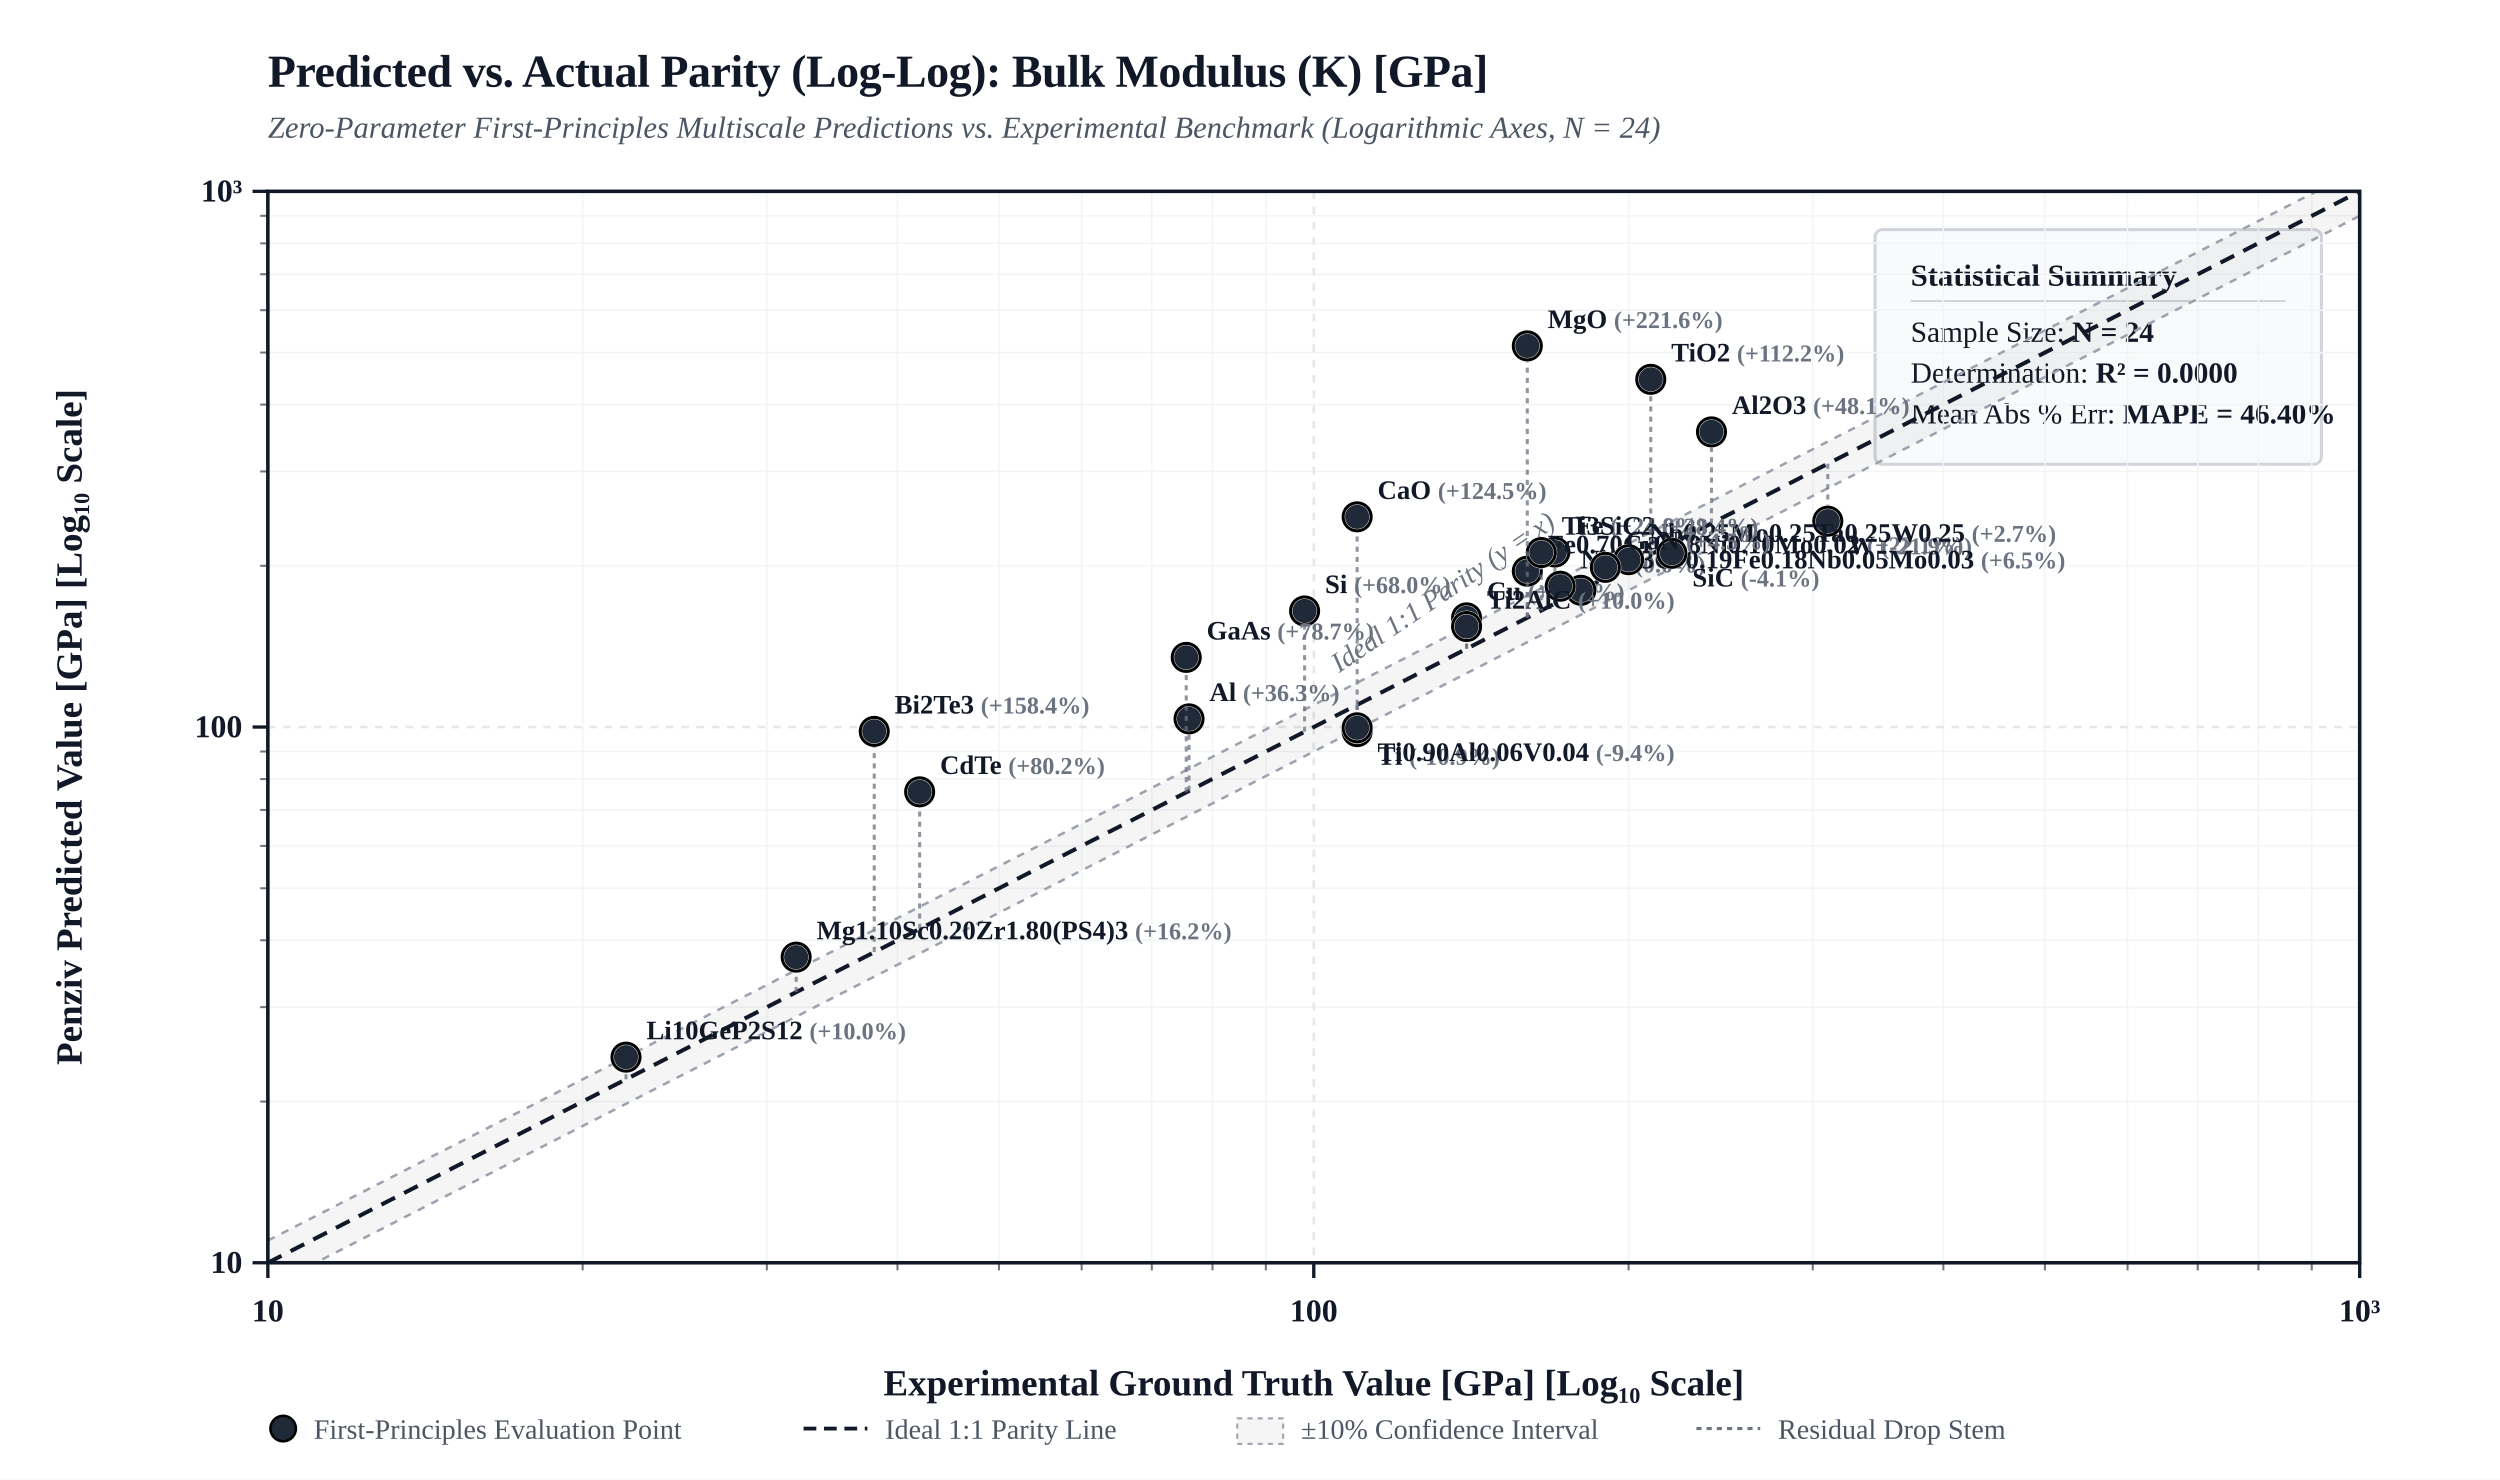
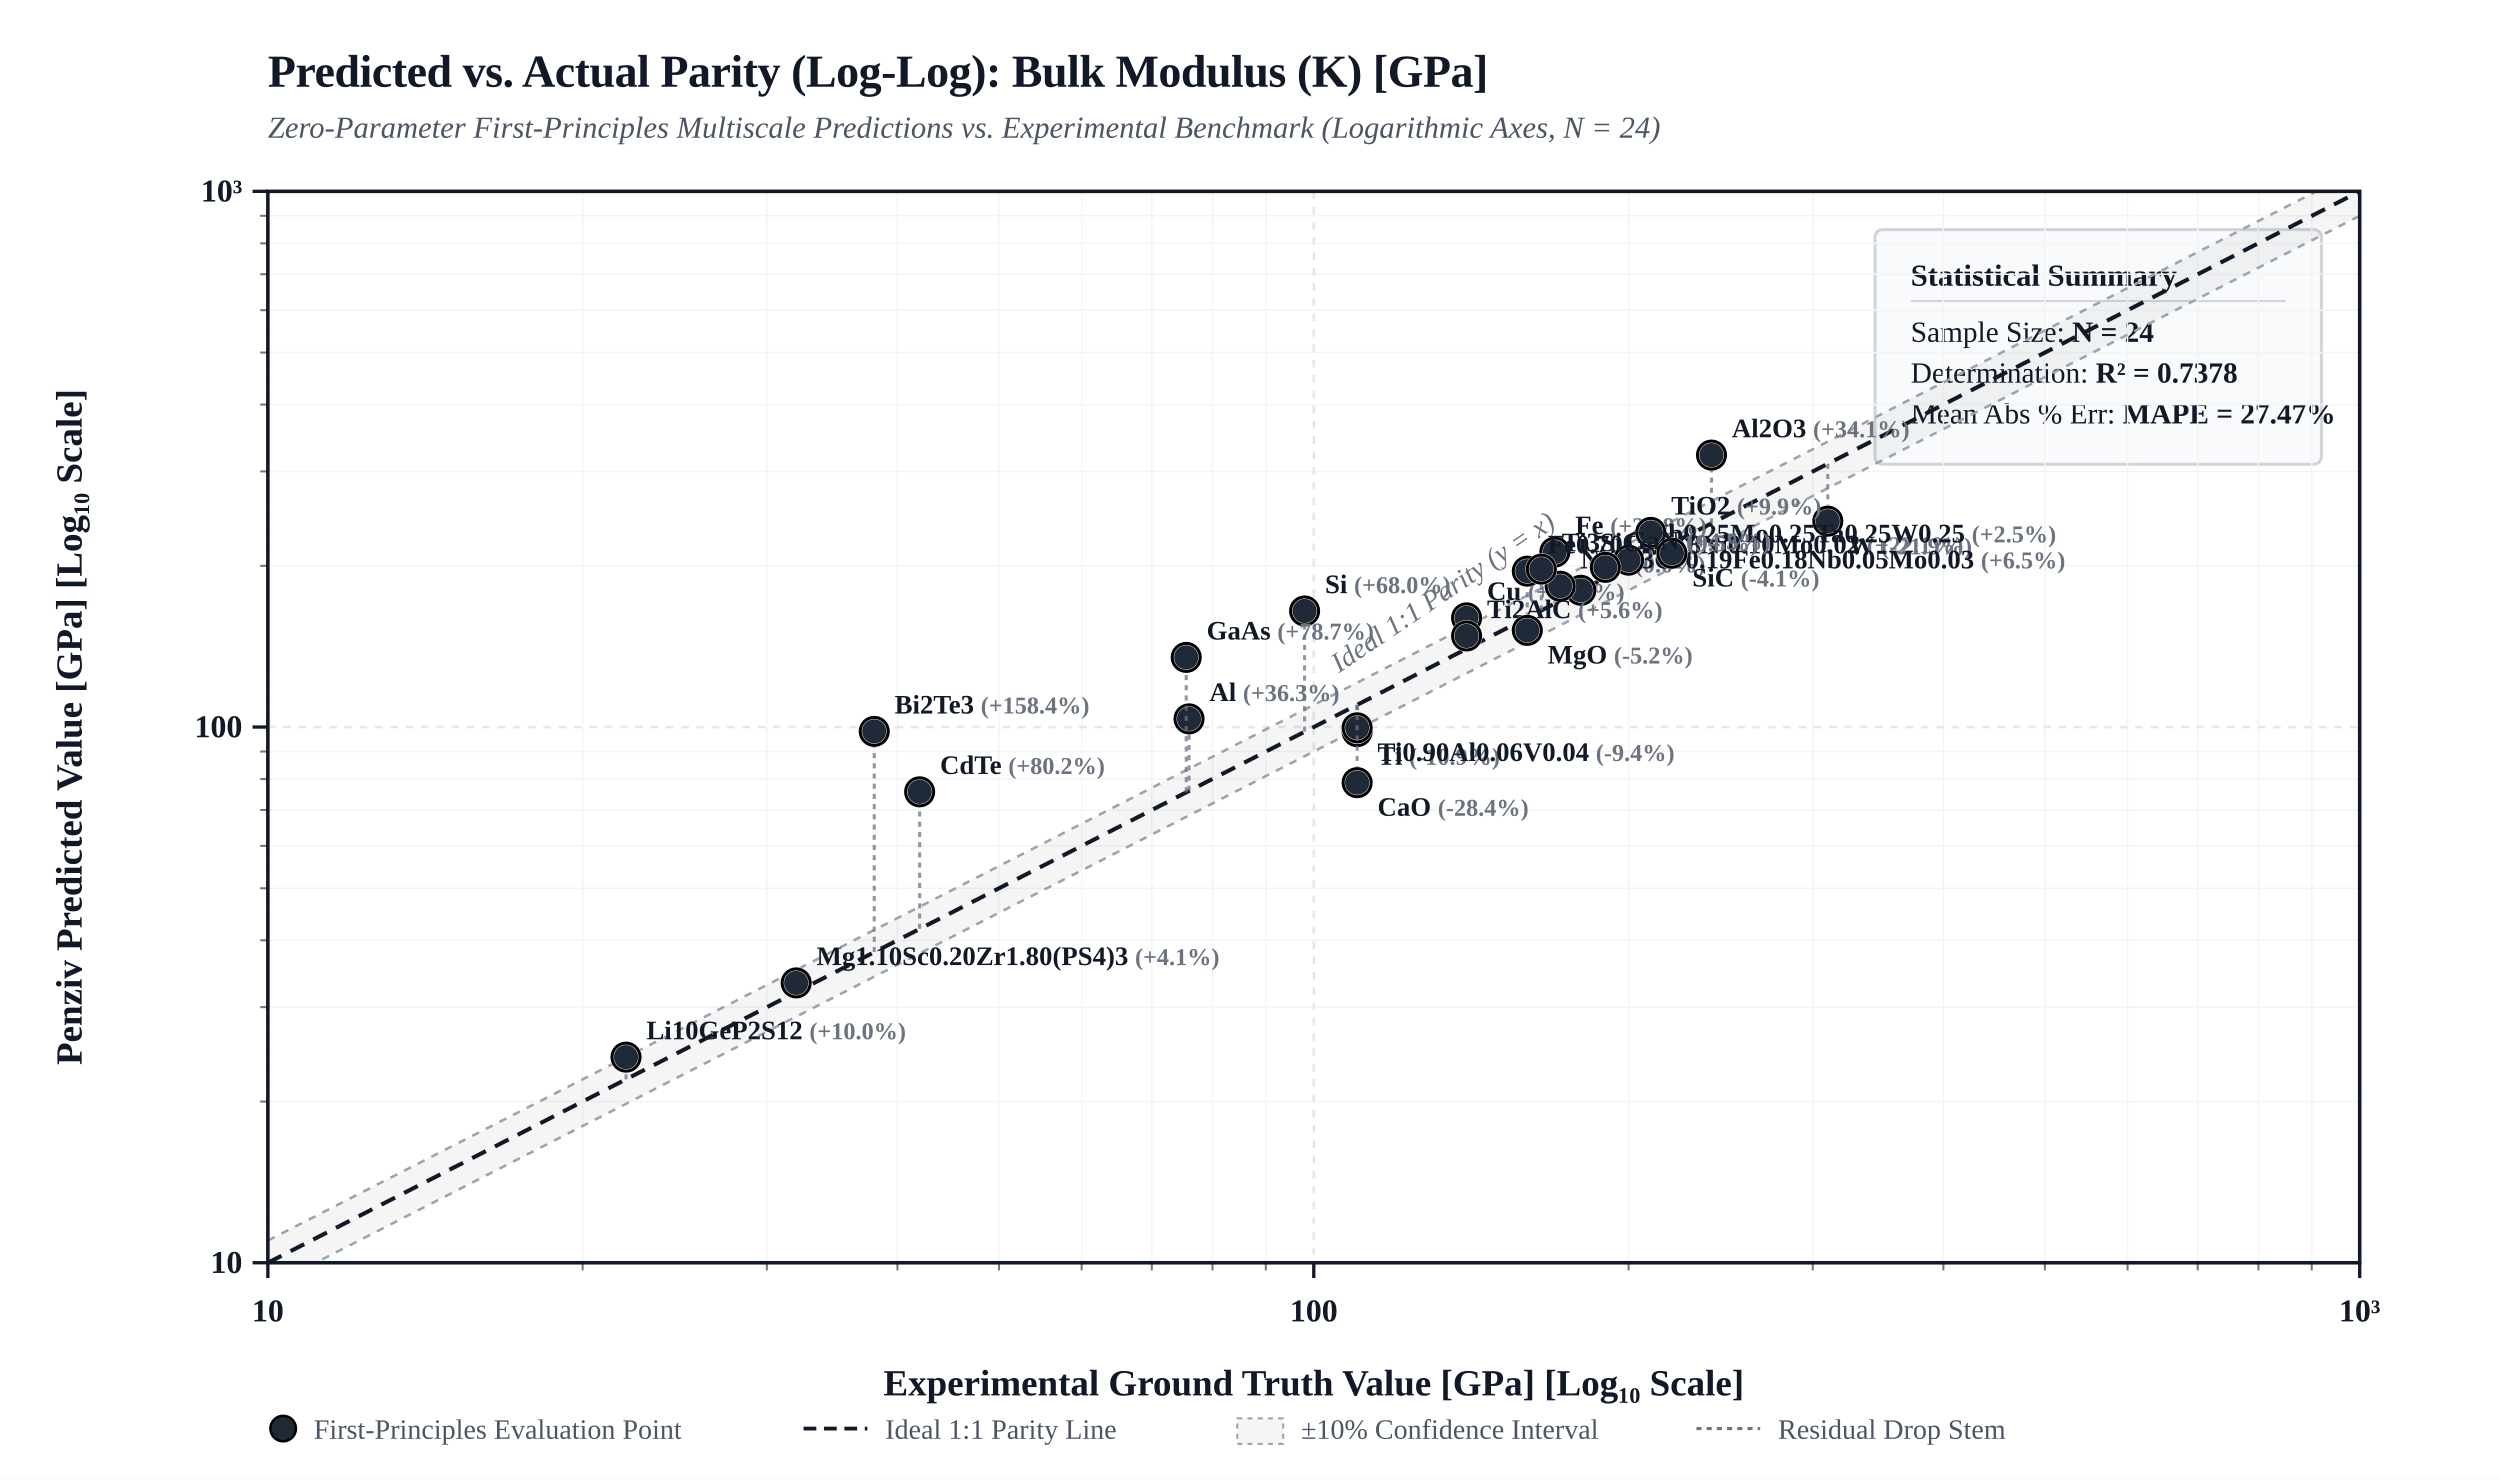
<svg xmlns="http://www.w3.org/2000/svg" viewBox="0 0 980 580" width="100%" height="auto" style="background-color: #FFFFFF; border: 1px solid #E5E7EB; border-radius: 4px; font-family: 'Times New Roman', Times, 'DejaVu Serif', 'TeX Gyre Termes', Georgia, serif;">
  <defs>
    <clipPath id="plotClip">
      <rect x="105" y="75" width="820" height="420" />
    </clipPath>
  </defs>
  <rect x="0" y="0" width="980" height="580" fill="#FFFFFF" />
  <text x="105" y="34" fill="#111827" font-size="18" font-weight="bold" letter-spacing="-0.01em">Predicted vs. Actual Parity (Log-Log): Bulk Modulus (K) [GPa]</text>
  <text x="105" y="54" fill="#4B5563" font-size="12" font-style="italic">Zero-Parameter First-Principles Multiscale Predictions vs. Experimental Benchmark (Logarithmic Axes, N = 24)</text>
  <g transform="translate(735, 90)">
    <rect width="175" height="92" rx="3" fill="#F9FAFB" stroke="#D1D5DB" stroke-width="1.2" />
    <text x="14" y="22" fill="#111827" font-size="12" font-weight="bold">Statistical Summary</text>
    <line x1="14" y1="28" x2="161" y2="28" stroke="#D1D5DB" stroke-width="0.8" />
    <text x="14" y="44" fill="#111827" font-size="11.5">Sample Size: <tspan font-weight="bold">N = 24</tspan>
    </text>
-     <text x="14" y="60" fill="#111827" font-size="11.5">Determination: <tspan font-weight="bold">R² = 0.0000</tspan>
+     <text x="14" y="60" fill="#111827" font-size="11.5">Determination: <tspan font-weight="bold">R² = 0.7378</tspan>
    </text>
-     <text x="14" y="76" fill="#111827" font-size="11.5">Mean Abs % Err: <tspan font-weight="bold">MAPE = 46.40%</tspan>
+     <text x="14" y="76" fill="#111827" font-size="11.5">Mean Abs % Err: <tspan font-weight="bold">MAPE = 27.47%</tspan>
    </text>
  </g>
  <line x1="228.4" y1="75" x2="228.4" y2="495" stroke="#F3F4F6" stroke-width="0.6" />
  <line x1="105" y1="431.8" x2="925" y2="431.8" stroke="#F3F4F6" stroke-width="0.6" />
  <line x1="102" y1="431.8" x2="105" y2="431.8" stroke="#111827" stroke-width="0.8" opacity="0.6" />
  <line x1="228.4" y1="495" x2="228.4" y2="498" stroke="#111827" stroke-width="0.8" opacity="0.6" />
  <line x1="300.6" y1="75" x2="300.6" y2="495" stroke="#F3F4F6" stroke-width="0.6" />
  <line x1="105" y1="394.8" x2="925" y2="394.8" stroke="#F3F4F6" stroke-width="0.6" />
  <line x1="102" y1="394.8" x2="105" y2="394.8" stroke="#111827" stroke-width="0.8" opacity="0.6" />
  <line x1="300.6" y1="495" x2="300.6" y2="498" stroke="#111827" stroke-width="0.8" opacity="0.6" />
  <line x1="351.8" y1="75" x2="351.8" y2="495" stroke="#F3F4F6" stroke-width="0.6" />
  <line x1="105" y1="368.6" x2="925" y2="368.6" stroke="#F3F4F6" stroke-width="0.6" />
  <line x1="102" y1="368.6" x2="105" y2="368.6" stroke="#111827" stroke-width="0.8" opacity="0.6" />
  <line x1="351.8" y1="495" x2="351.8" y2="498" stroke="#111827" stroke-width="0.8" opacity="0.6" />
  <line x1="391.6" y1="75" x2="391.6" y2="495" stroke="#F3F4F6" stroke-width="0.6" />
  <line x1="105" y1="348.2" x2="925" y2="348.2" stroke="#F3F4F6" stroke-width="0.6" />
  <line x1="102" y1="348.2" x2="105" y2="348.2" stroke="#111827" stroke-width="0.8" opacity="0.6" />
  <line x1="391.6" y1="495" x2="391.6" y2="498" stroke="#111827" stroke-width="0.8" opacity="0.6" />
  <line x1="424.0" y1="75" x2="424.0" y2="495" stroke="#F3F4F6" stroke-width="0.6" />
  <line x1="105" y1="331.6" x2="925" y2="331.6" stroke="#F3F4F6" stroke-width="0.6" />
  <line x1="102" y1="331.6" x2="105" y2="331.6" stroke="#111827" stroke-width="0.8" opacity="0.6" />
  <line x1="424.0" y1="495" x2="424.0" y2="498" stroke="#111827" stroke-width="0.8" opacity="0.6" />
  <line x1="451.5" y1="75" x2="451.5" y2="495" stroke="#F3F4F6" stroke-width="0.6" />
  <line x1="105" y1="317.5" x2="925" y2="317.5" stroke="#F3F4F6" stroke-width="0.6" />
  <line x1="102" y1="317.5" x2="105" y2="317.5" stroke="#111827" stroke-width="0.8" opacity="0.6" />
  <line x1="451.5" y1="495" x2="451.5" y2="498" stroke="#111827" stroke-width="0.8" opacity="0.6" />
  <line x1="475.3" y1="75" x2="475.3" y2="495" stroke="#F3F4F6" stroke-width="0.6" />
  <line x1="105" y1="305.4" x2="925" y2="305.4" stroke="#F3F4F6" stroke-width="0.6" />
  <line x1="102" y1="305.4" x2="105" y2="305.4" stroke="#111827" stroke-width="0.8" opacity="0.6" />
  <line x1="475.3" y1="495" x2="475.3" y2="498" stroke="#111827" stroke-width="0.8" opacity="0.6" />
  <line x1="496.2" y1="75" x2="496.2" y2="495" stroke="#F3F4F6" stroke-width="0.6" />
  <line x1="105" y1="294.6" x2="925" y2="294.6" stroke="#F3F4F6" stroke-width="0.6" />
  <line x1="102" y1="294.6" x2="105" y2="294.6" stroke="#111827" stroke-width="0.8" opacity="0.6" />
  <line x1="496.2" y1="495" x2="496.2" y2="498" stroke="#111827" stroke-width="0.8" opacity="0.6" />
  <line x1="638.4" y1="75" x2="638.4" y2="495" stroke="#F3F4F6" stroke-width="0.6" />
  <line x1="105" y1="221.8" x2="925" y2="221.8" stroke="#F3F4F6" stroke-width="0.6" />
  <line x1="102" y1="221.8" x2="105" y2="221.8" stroke="#111827" stroke-width="0.8" opacity="0.6" />
  <line x1="638.4" y1="495" x2="638.4" y2="498" stroke="#111827" stroke-width="0.8" opacity="0.6" />
  <line x1="710.6" y1="75" x2="710.6" y2="495" stroke="#F3F4F6" stroke-width="0.6" />
  <line x1="105" y1="184.8" x2="925" y2="184.8" stroke="#F3F4F6" stroke-width="0.6" />
  <line x1="102" y1="184.8" x2="105" y2="184.8" stroke="#111827" stroke-width="0.8" opacity="0.6" />
  <line x1="710.6" y1="495" x2="710.6" y2="498" stroke="#111827" stroke-width="0.8" opacity="0.6" />
  <line x1="761.8" y1="75" x2="761.8" y2="495" stroke="#F3F4F6" stroke-width="0.6" />
  <line x1="105" y1="158.6" x2="925" y2="158.6" stroke="#F3F4F6" stroke-width="0.6" />
  <line x1="102" y1="158.6" x2="105" y2="158.6" stroke="#111827" stroke-width="0.8" opacity="0.6" />
  <line x1="761.8" y1="495" x2="761.8" y2="498" stroke="#111827" stroke-width="0.8" opacity="0.6" />
  <line x1="801.6" y1="75" x2="801.6" y2="495" stroke="#F3F4F6" stroke-width="0.6" />
  <line x1="105" y1="138.2" x2="925" y2="138.2" stroke="#F3F4F6" stroke-width="0.6" />
  <line x1="102" y1="138.2" x2="105" y2="138.2" stroke="#111827" stroke-width="0.8" opacity="0.6" />
  <line x1="801.6" y1="495" x2="801.6" y2="498" stroke="#111827" stroke-width="0.8" opacity="0.6" />
  <line x1="834.0" y1="75" x2="834.0" y2="495" stroke="#F3F4F6" stroke-width="0.6" />
  <line x1="105" y1="121.6" x2="925" y2="121.6" stroke="#F3F4F6" stroke-width="0.6" />
  <line x1="102" y1="121.6" x2="105" y2="121.6" stroke="#111827" stroke-width="0.8" opacity="0.6" />
  <line x1="834.0" y1="495" x2="834.0" y2="498" stroke="#111827" stroke-width="0.8" opacity="0.6" />
  <line x1="861.5" y1="75" x2="861.5" y2="495" stroke="#F3F4F6" stroke-width="0.6" />
  <line x1="105" y1="107.5" x2="925" y2="107.5" stroke="#F3F4F6" stroke-width="0.6" />
  <line x1="102" y1="107.5" x2="105" y2="107.5" stroke="#111827" stroke-width="0.8" opacity="0.6" />
  <line x1="861.5" y1="495" x2="861.5" y2="498" stroke="#111827" stroke-width="0.8" opacity="0.6" />
  <line x1="885.3" y1="75" x2="885.3" y2="495" stroke="#F3F4F6" stroke-width="0.6" />
  <line x1="105" y1="95.4" x2="925" y2="95.4" stroke="#F3F4F6" stroke-width="0.6" />
  <line x1="102" y1="95.4" x2="105" y2="95.4" stroke="#111827" stroke-width="0.8" opacity="0.6" />
  <line x1="885.3" y1="495" x2="885.3" y2="498" stroke="#111827" stroke-width="0.8" opacity="0.6" />
  <line x1="906.2" y1="75" x2="906.2" y2="495" stroke="#F3F4F6" stroke-width="0.6" />
  <line x1="105" y1="84.6" x2="925" y2="84.6" stroke="#F3F4F6" stroke-width="0.6" />
  <line x1="102" y1="84.6" x2="105" y2="84.6" stroke="#111827" stroke-width="0.8" opacity="0.6" />
  <line x1="906.2" y1="495" x2="906.2" y2="498" stroke="#111827" stroke-width="0.8" opacity="0.6" />
  <line x1="105.0" y1="75" x2="105.0" y2="495" stroke="#E5E7EB" stroke-width="1.0" stroke-dasharray="3,3" />
  <line x1="105" y1="495.0" x2="925" y2="495.0" stroke="#E5E7EB" stroke-width="1.0" stroke-dasharray="3,3" />
  <line x1="99" y1="495.0" x2="105" y2="495.0" stroke="#111827" stroke-width="1.3" />
  <text x="95" y="499.0" fill="#111827" font-size="12.5" font-weight="bold" text-anchor="end">10</text>
  <line x1="105.0" y1="495" x2="105.0" y2="501" stroke="#111827" stroke-width="1.3" />
  <text x="105.0" y="518.0" fill="#111827" font-size="12.5" font-weight="bold" text-anchor="middle">10</text>
  <line x1="515.0" y1="75" x2="515.0" y2="495" stroke="#E5E7EB" stroke-width="1.0" stroke-dasharray="3,3" />
  <line x1="105" y1="285.0" x2="925" y2="285.0" stroke="#E5E7EB" stroke-width="1.0" stroke-dasharray="3,3" />
  <line x1="99" y1="285.0" x2="105" y2="285.0" stroke="#111827" stroke-width="1.3" />
  <text x="95" y="289.0" fill="#111827" font-size="12.5" font-weight="bold" text-anchor="end">100</text>
  <line x1="515.0" y1="495" x2="515.0" y2="501" stroke="#111827" stroke-width="1.3" />
  <text x="515.0" y="518.0" fill="#111827" font-size="12.5" font-weight="bold" text-anchor="middle">100</text>
  <line x1="925.0" y1="75" x2="925.0" y2="495" stroke="#E5E7EB" stroke-width="1.0" stroke-dasharray="3,3" />
  <line x1="105" y1="75.0" x2="925" y2="75.0" stroke="#E5E7EB" stroke-width="1.0" stroke-dasharray="3,3" />
  <line x1="99" y1="75.0" x2="105" y2="75.0" stroke="#111827" stroke-width="1.3" />
  <text x="95" y="79.0" fill="#111827" font-size="12.5" font-weight="bold" text-anchor="end">10³</text>
  <line x1="925.0" y1="495" x2="925.0" y2="501" stroke="#111827" stroke-width="1.3" />
  <text x="925.0" y="518.0" fill="#111827" font-size="12.5" font-weight="bold" text-anchor="middle">10³</text>
  <polygon points="105.0,486.3 925.0,66.3 925.0,84.6 105.0,504.6" fill="rgba(0, 0, 0, 0.04)" clip-path="url(#plotClip)" />
  <line x1="105.0" y1="486.3" x2="925.0" y2="66.3" stroke="#9CA3AF" stroke-width="1.0" stroke-dasharray="3,3" clip-path="url(#plotClip)" />
  <line x1="105.0" y1="504.6" x2="925.0" y2="84.6" stroke="#9CA3AF" stroke-width="1.0" stroke-dasharray="3,3" clip-path="url(#plotClip)" />
  <line x1="105.0" y1="495.0" x2="925.0" y2="75.0" stroke="#111827" stroke-width="1.6" stroke-dasharray="6,4" clip-path="url(#plotClip)" />
  <text x="535.0" y="273.0" fill="#6B7280" font-size="11" font-style="italic" transform="rotate(-34 515.0 285.0)">Ideal 1:1 Parity (y = x)</text>
  <rect x="105" y="75" width="820" height="420" fill="none" stroke="#111827" stroke-width="1.4" />
  <text x="515.0" y="547.0" fill="#111827" font-size="14.5" font-weight="bold" text-anchor="middle">Experimental Ground Truth Value [GPa] [Log₁₀ Scale]</text>
  <text x="32" y="285.0" fill="#111827" font-size="14.5" font-weight="bold" text-anchor="middle" transform="rotate(-90 32 285.0)">Penziv Predicted Value [GPa] [Log₁₀ Scale]</text>
  <line x1="574.9" y1="254.3" x2="574.9" y2="242.2" stroke="#6B7280" stroke-width="1.2" stroke-dasharray="2,2" opacity="0.75" clip-path="url(#plotClip)" />
  <circle cx="574.9" cy="242.2" r="5.5" fill="#1F2937" stroke="#FFFFFF" stroke-width="1.5" />
  <circle cx="574.9" cy="242.2" r="5.5" fill="none" stroke="#000000" stroke-width="1.2" />
  <text x="582.9" y="235.2" fill="#111827" font-size="10.5" font-weight="600" text-anchor="start">Cu <tspan fill="#6B7280" font-size="9.5">(+14.1%)</tspan>
  </text>
  <line x1="466.1" y1="310.0" x2="466.1" y2="281.8" stroke="#6B7280" stroke-width="1.2" stroke-dasharray="2,2" opacity="0.75" clip-path="url(#plotClip)" />
  <circle cx="466.1" cy="281.8" r="5.5" fill="#1F2937" stroke="#FFFFFF" stroke-width="1.5" />
  <circle cx="466.1" cy="281.8" r="5.5" fill="none" stroke="#000000" stroke-width="1.2" />
  <text x="474.1" y="274.8" fill="#111827" font-size="10.5" font-weight="600" text-anchor="start">Al <tspan fill="#6B7280" font-size="9.5">(+36.3%)</tspan>
  </text>
  <line x1="619.7" y1="231.4" x2="619.7" y2="231.4" stroke="#6B7280" stroke-width="1.2" stroke-dasharray="2,2" opacity="0.75" clip-path="url(#plotClip)" />
  <circle cx="619.7" cy="231.4" r="5.5" fill="#1F2937" stroke="#FFFFFF" stroke-width="1.5" />
  <circle cx="619.7" cy="231.4" r="5.5" fill="none" stroke="#000000" stroke-width="1.2" />
  <text x="627.7" y="224.4" fill="#111827" font-size="10.5" font-weight="600" text-anchor="start">Ni <tspan fill="#6B7280" font-size="9.5">(0.0%)</tspan>
  </text>
  <line x1="532.0" y1="276.3" x2="532.0" y2="286.8" stroke="#6B7280" stroke-width="1.2" stroke-dasharray="2,2" opacity="0.75" clip-path="url(#plotClip)" />
  <circle cx="532.0" cy="286.8" r="5.5" fill="#1F2937" stroke="#FFFFFF" stroke-width="1.5" />
  <circle cx="532.0" cy="286.8" r="5.5" fill="none" stroke="#000000" stroke-width="1.2" />
  <text x="540.0" y="299.8" fill="#111827" font-size="10.5" font-weight="600" text-anchor="start">Ti <tspan fill="#6B7280" font-size="9.5">(-10.9%)</tspan>
  </text>
  <line x1="716.5" y1="181.8" x2="716.5" y2="204.3" stroke="#6B7280" stroke-width="1.2" stroke-dasharray="2,2" opacity="0.75" clip-path="url(#plotClip)" />
  <circle cx="716.5" cy="204.3" r="5.5" fill="#1F2937" stroke="#FFFFFF" stroke-width="1.5" />
  <circle cx="716.5" cy="204.3" r="5.5" fill="none" stroke="#000000" stroke-width="1.2" />
  <text x="724.5" y="217.3" fill="#111827" font-size="10.5" font-weight="600" text-anchor="start">W <tspan fill="#6B7280" font-size="9.5">(-21.9%)</tspan>
  </text>
  <line x1="609.5" y1="236.6" x2="609.5" y2="216.4" stroke="#6B7280" stroke-width="1.2" stroke-dasharray="2,2" opacity="0.75" clip-path="url(#plotClip)" />
  <circle cx="609.5" cy="216.4" r="5.5" fill="#1F2937" stroke="#FFFFFF" stroke-width="1.5" />
  <circle cx="609.5" cy="216.4" r="5.5" fill="none" stroke="#000000" stroke-width="1.2" />
  <text x="617.5" y="209.4" fill="#111827" font-size="10.5" font-weight="600" text-anchor="start">Fe <tspan fill="#6B7280" font-size="9.5">(+24.8%)</tspan>
  </text>
  <line x1="598.7" y1="242.1" x2="598.7" y2="223.9" stroke="#6B7280" stroke-width="1.2" stroke-dasharray="2,2" opacity="0.75" clip-path="url(#plotClip)" />
  <circle cx="598.7" cy="223.9" r="5.5" fill="#1F2937" stroke="#FFFFFF" stroke-width="1.5" />
  <circle cx="598.7" cy="223.9" r="5.5" fill="none" stroke="#000000" stroke-width="1.2" />
  <text x="606.7" y="216.9" fill="#111827" font-size="10.5" font-weight="600" text-anchor="start">Fe0.70Cr0.18Ni0.10Mo0.02 <tspan fill="#6B7280" font-size="9.5">(+22.1%)</tspan>
  </text>
  <line x1="611.6" y1="235.5" x2="611.6" y2="229.8" stroke="#6B7280" stroke-width="1.2" stroke-dasharray="2,2" opacity="0.75" clip-path="url(#plotClip)" />
  <circle cx="611.6" cy="229.8" r="5.5" fill="#1F2937" stroke="#FFFFFF" stroke-width="1.5" />
  <circle cx="611.6" cy="229.8" r="5.5" fill="none" stroke="#000000" stroke-width="1.2" />
  <text x="619.6" y="222.8" fill="#111827" font-size="10.5" font-weight="600" text-anchor="start">Ni0.53Cr0.19Fe0.18Nb0.05Mo0.03 <tspan fill="#6B7280" font-size="9.5">(+6.5%)</tspan>
  </text>
  <line x1="532.0" y1="276.3" x2="532.0" y2="285.3" stroke="#6B7280" stroke-width="1.2" stroke-dasharray="2,2" opacity="0.75" clip-path="url(#plotClip)" />
  <circle cx="532.0" cy="285.3" r="5.5" fill="#1F2937" stroke="#FFFFFF" stroke-width="1.5" />
  <circle cx="532.0" cy="285.3" r="5.5" fill="none" stroke="#000000" stroke-width="1.2" />
  <text x="540.0" y="298.3" fill="#111827" font-size="10.5" font-weight="600" text-anchor="start">Ti0.90Al0.06V0.04 <tspan fill="#6B7280" font-size="9.5">(-9.4%)</tspan>
  </text>
-   <line x1="638.4" y1="221.8" x2="638.4" y2="219.4" stroke="#6B7280" stroke-width="1.2" stroke-dasharray="2,2" opacity="0.75" clip-path="url(#plotClip)" />
-   <circle cx="638.4" cy="219.4" r="5.5" fill="#1F2937" stroke="#FFFFFF" stroke-width="1.5" />
-   <circle cx="638.4" cy="219.4" r="5.5" fill="none" stroke="#000000" stroke-width="1.2" />
-   <text x="646.4" y="212.4" fill="#111827" font-size="10.5" font-weight="600" text-anchor="start">Nb0.25Mo0.25Ta0.25W0.25 <tspan fill="#6B7280" font-size="9.5">(+2.7%)</tspan>
-   </text>
-   <line x1="604.2" y1="239.3" x2="604.2" y2="216.6" stroke="#6B7280" stroke-width="1.2" stroke-dasharray="2,2" opacity="0.75" clip-path="url(#plotClip)" />
-   <circle cx="604.2" cy="216.6" r="5.5" fill="#1F2937" stroke="#FFFFFF" stroke-width="1.5" />
-   <circle cx="604.2" cy="216.6" r="5.5" fill="none" stroke="#000000" stroke-width="1.2" />
-   <text x="612.2" y="209.6" fill="#111827" font-size="10.5" font-weight="600" text-anchor="start">Ti3SiC2 <tspan fill="#6B7280" font-size="9.5">(+28.4%)</tspan>
-   </text>
-   <line x1="574.9" y1="254.3" x2="574.9" y2="245.6" stroke="#6B7280" stroke-width="1.2" stroke-dasharray="2,2" opacity="0.75" clip-path="url(#plotClip)" />
-   <circle cx="574.9" cy="245.6" r="5.5" fill="#1F2937" stroke="#FFFFFF" stroke-width="1.5" />
-   <circle cx="574.9" cy="245.6" r="5.5" fill="none" stroke="#000000" stroke-width="1.2" />
-   <text x="582.9" y="238.6" fill="#111827" font-size="10.5" font-weight="600" text-anchor="start">Ti2AlC <tspan fill="#6B7280" font-size="9.5">(+10.0%)</tspan>
-   </text>
-   <line x1="532.0" y1="276.3" x2="532.0" y2="202.6" stroke="#6B7280" stroke-width="1.2" stroke-dasharray="2,2" opacity="0.75" clip-path="url(#plotClip)" />
-   <circle cx="532.0" cy="202.6" r="5.5" fill="#1F2937" stroke="#FFFFFF" stroke-width="1.5" />
-   <circle cx="532.0" cy="202.6" r="5.5" fill="none" stroke="#000000" stroke-width="1.2" />
-   <text x="540.0" y="195.6" fill="#111827" font-size="10.5" font-weight="600" text-anchor="start">CaO <tspan fill="#6B7280" font-size="9.5">(+124.5%)</tspan>
-   </text>
-   <line x1="598.7" y1="242.1" x2="598.7" y2="135.6" stroke="#6B7280" stroke-width="1.2" stroke-dasharray="2,2" opacity="0.75" clip-path="url(#plotClip)" />
-   <circle cx="598.7" cy="135.6" r="5.5" fill="#1F2937" stroke="#FFFFFF" stroke-width="1.5" />
-   <circle cx="598.7" cy="135.6" r="5.5" fill="none" stroke="#000000" stroke-width="1.2" />
-   <text x="606.7" y="128.6" fill="#111827" font-size="10.5" font-weight="600" text-anchor="start">MgO <tspan fill="#6B7280" font-size="9.5">(+221.6%)</tspan>
-   </text>
-   <line x1="670.9" y1="205.2" x2="670.9" y2="169.3" stroke="#6B7280" stroke-width="1.2" stroke-dasharray="2,2" opacity="0.75" clip-path="url(#plotClip)" />
-   <circle cx="670.9" cy="169.3" r="5.5" fill="#1F2937" stroke="#FFFFFF" stroke-width="1.5" />
-   <circle cx="670.9" cy="169.3" r="5.5" fill="none" stroke="#000000" stroke-width="1.2" />
-   <text x="678.9" y="162.3" fill="#111827" font-size="10.5" font-weight="600" text-anchor="start">Al2O3 <tspan fill="#6B7280" font-size="9.5">(+48.1%)</tspan>
-   </text>
-   <line x1="647.1" y1="217.3" x2="647.1" y2="148.7" stroke="#6B7280" stroke-width="1.2" stroke-dasharray="2,2" opacity="0.75" clip-path="url(#plotClip)" />
-   <circle cx="647.1" cy="148.7" r="5.5" fill="#1F2937" stroke="#FFFFFF" stroke-width="1.5" />
-   <circle cx="647.1" cy="148.7" r="5.5" fill="none" stroke="#000000" stroke-width="1.2" />
-   <text x="655.1" y="141.7" fill="#111827" font-size="10.5" font-weight="600" text-anchor="start">TiO2 <tspan fill="#6B7280" font-size="9.5">(+112.2%)</tspan>
+   <line x1="638.4" y1="221.8" x2="638.4" y2="219.6" stroke="#6B7280" stroke-width="1.2" stroke-dasharray="2,2" opacity="0.75" clip-path="url(#plotClip)" />
+   <circle cx="638.4" cy="219.6" r="5.5" fill="#1F2937" stroke="#FFFFFF" stroke-width="1.5" />
+   <circle cx="638.4" cy="219.6" r="5.5" fill="none" stroke="#000000" stroke-width="1.2" />
+   <text x="646.4" y="212.6" fill="#111827" font-size="10.5" font-weight="600" text-anchor="start">Nb0.25Mo0.25Ta0.25W0.25 <tspan fill="#6B7280" font-size="9.5">(+2.5%)</tspan>
+   </text>
+   <line x1="604.2" y1="239.3" x2="604.2" y2="223.1" stroke="#6B7280" stroke-width="1.2" stroke-dasharray="2,2" opacity="0.75" clip-path="url(#plotClip)" />
+   <circle cx="604.2" cy="223.1" r="5.5" fill="#1F2937" stroke="#FFFFFF" stroke-width="1.5" />
+   <circle cx="604.2" cy="223.1" r="5.5" fill="none" stroke="#000000" stroke-width="1.2" />
+   <text x="612.2" y="216.1" fill="#111827" font-size="10.5" font-weight="600" text-anchor="start">Ti3SiC2 <tspan fill="#6B7280" font-size="9.5">(+19.5%)</tspan>
+   </text>
+   <line x1="574.9" y1="254.3" x2="574.9" y2="249.3" stroke="#6B7280" stroke-width="1.2" stroke-dasharray="2,2" opacity="0.75" clip-path="url(#plotClip)" />
+   <circle cx="574.9" cy="249.3" r="5.5" fill="#1F2937" stroke="#FFFFFF" stroke-width="1.5" />
+   <circle cx="574.9" cy="249.3" r="5.5" fill="none" stroke="#000000" stroke-width="1.2" />
+   <text x="582.9" y="242.3" fill="#111827" font-size="10.5" font-weight="600" text-anchor="start">Ti2AlC <tspan fill="#6B7280" font-size="9.5">(+5.6%)</tspan>
+   </text>
+   <line x1="532.0" y1="276.3" x2="532.0" y2="306.8" stroke="#6B7280" stroke-width="1.2" stroke-dasharray="2,2" opacity="0.75" clip-path="url(#plotClip)" />
+   <circle cx="532.0" cy="306.8" r="5.5" fill="#1F2937" stroke="#FFFFFF" stroke-width="1.5" />
+   <circle cx="532.0" cy="306.8" r="5.5" fill="none" stroke="#000000" stroke-width="1.2" />
+   <text x="540.0" y="319.8" fill="#111827" font-size="10.5" font-weight="600" text-anchor="start">CaO <tspan fill="#6B7280" font-size="9.5">(-28.4%)</tspan>
+   </text>
+   <line x1="598.7" y1="242.1" x2="598.7" y2="247.1" stroke="#6B7280" stroke-width="1.2" stroke-dasharray="2,2" opacity="0.75" clip-path="url(#plotClip)" />
+   <circle cx="598.7" cy="247.1" r="5.5" fill="#1F2937" stroke="#FFFFFF" stroke-width="1.5" />
+   <circle cx="598.7" cy="247.1" r="5.5" fill="none" stroke="#000000" stroke-width="1.2" />
+   <text x="606.7" y="260.1" fill="#111827" font-size="10.5" font-weight="600" text-anchor="start">MgO <tspan fill="#6B7280" font-size="9.5">(-5.2%)</tspan>
+   </text>
+   <line x1="670.9" y1="205.2" x2="670.9" y2="178.4" stroke="#6B7280" stroke-width="1.2" stroke-dasharray="2,2" opacity="0.75" clip-path="url(#plotClip)" />
+   <circle cx="670.9" cy="178.4" r="5.5" fill="#1F2937" stroke="#FFFFFF" stroke-width="1.5" />
+   <circle cx="670.9" cy="178.4" r="5.5" fill="none" stroke="#000000" stroke-width="1.2" />
+   <text x="678.9" y="171.4" fill="#111827" font-size="10.5" font-weight="600" text-anchor="start">Al2O3 <tspan fill="#6B7280" font-size="9.5">(+34.1%)</tspan>
+   </text>
+   <line x1="647.1" y1="217.3" x2="647.1" y2="208.7" stroke="#6B7280" stroke-width="1.2" stroke-dasharray="2,2" opacity="0.75" clip-path="url(#plotClip)" />
+   <circle cx="647.1" cy="208.7" r="5.5" fill="#1F2937" stroke="#FFFFFF" stroke-width="1.5" />
+   <circle cx="647.1" cy="208.7" r="5.5" fill="none" stroke="#000000" stroke-width="1.2" />
+   <text x="655.1" y="201.7" fill="#111827" font-size="10.5" font-weight="600" text-anchor="start">TiO2 <tspan fill="#6B7280" font-size="9.5">(+9.9%)</tspan>
  </text>
  <line x1="655.4" y1="213.1" x2="655.4" y2="216.9" stroke="#6B7280" stroke-width="1.2" stroke-dasharray="2,2" opacity="0.75" clip-path="url(#plotClip)" />
  <circle cx="655.4" cy="216.9" r="5.5" fill="#1F2937" stroke="#FFFFFF" stroke-width="1.5" />
  <circle cx="655.4" cy="216.9" r="5.5" fill="none" stroke="#000000" stroke-width="1.2" />
  <text x="663.4" y="229.9" fill="#111827" font-size="10.5" font-weight="600" text-anchor="start">SiC <tspan fill="#6B7280" font-size="9.5">(-4.1%)</tspan>
  </text>
  <line x1="629.3" y1="226.5" x2="629.3" y2="222.4" stroke="#6B7280" stroke-width="1.2" stroke-dasharray="2,2" opacity="0.75" clip-path="url(#plotClip)" />
  <circle cx="629.3" cy="222.4" r="5.5" fill="#1F2937" stroke="#FFFFFF" stroke-width="1.5" />
  <circle cx="629.3" cy="222.4" r="5.5" fill="none" stroke="#000000" stroke-width="1.2" />
  <text x="637.3" y="215.4" fill="#111827" font-size="10.5" font-weight="600" text-anchor="start">GaN <tspan fill="#6B7280" font-size="9.5">(+4.5%)</tspan>
  </text>
  <line x1="511.4" y1="286.8" x2="511.4" y2="239.5" stroke="#6B7280" stroke-width="1.2" stroke-dasharray="2,2" opacity="0.75" clip-path="url(#plotClip)" />
  <circle cx="511.4" cy="239.5" r="5.5" fill="#1F2937" stroke="#FFFFFF" stroke-width="1.5" />
  <circle cx="511.4" cy="239.5" r="5.5" fill="none" stroke="#000000" stroke-width="1.2" />
  <text x="519.4" y="232.5" fill="#111827" font-size="10.5" font-weight="600" text-anchor="start">Si <tspan fill="#6B7280" font-size="9.5">(+68.0%)</tspan>
  </text>
  <line x1="465.0" y1="310.6" x2="465.0" y2="257.7" stroke="#6B7280" stroke-width="1.2" stroke-dasharray="2,2" opacity="0.75" clip-path="url(#plotClip)" />
  <circle cx="465.0" cy="257.7" r="5.5" fill="#1F2937" stroke="#FFFFFF" stroke-width="1.5" />
  <circle cx="465.0" cy="257.7" r="5.5" fill="none" stroke="#000000" stroke-width="1.2" />
  <text x="473.0" y="250.7" fill="#111827" font-size="10.5" font-weight="600" text-anchor="start">GaAs <tspan fill="#6B7280" font-size="9.5">(+78.7%)</tspan>
  </text>
  <line x1="360.5" y1="364.1" x2="360.5" y2="310.4" stroke="#6B7280" stroke-width="1.2" stroke-dasharray="2,2" opacity="0.75" clip-path="url(#plotClip)" />
  <circle cx="360.5" cy="310.4" r="5.5" fill="#1F2937" stroke="#FFFFFF" stroke-width="1.5" />
  <circle cx="360.5" cy="310.4" r="5.5" fill="none" stroke="#000000" stroke-width="1.2" />
  <text x="368.5" y="303.4" fill="#111827" font-size="10.5" font-weight="600" text-anchor="start">CdTe <tspan fill="#6B7280" font-size="9.5">(+80.2%)</tspan>
  </text>
  <line x1="342.7" y1="373.2" x2="342.7" y2="286.7" stroke="#6B7280" stroke-width="1.2" stroke-dasharray="2,2" opacity="0.75" clip-path="url(#plotClip)" />
  <circle cx="342.7" cy="286.7" r="5.5" fill="#1F2937" stroke="#FFFFFF" stroke-width="1.5" />
  <circle cx="342.7" cy="286.7" r="5.5" fill="none" stroke="#000000" stroke-width="1.2" />
  <text x="350.7" y="279.7" fill="#111827" font-size="10.5" font-weight="600" text-anchor="start">Bi2Te3 <tspan fill="#6B7280" font-size="9.5">(+158.4%)</tspan>
  </text>
-   <line x1="312.1" y1="388.9" x2="312.1" y2="375.2" stroke="#6B7280" stroke-width="1.2" stroke-dasharray="2,2" opacity="0.75" clip-path="url(#plotClip)" />
-   <circle cx="312.1" cy="375.2" r="5.5" fill="#1F2937" stroke="#FFFFFF" stroke-width="1.5" />
-   <circle cx="312.1" cy="375.2" r="5.5" fill="none" stroke="#000000" stroke-width="1.2" />
-   <text x="320.1" y="368.2" fill="#111827" font-size="10.5" font-weight="600" text-anchor="start">Mg1.10Sc0.20Zr1.80(PS4)3 <tspan fill="#6B7280" font-size="9.5">(+16.2%)</tspan>
+   <line x1="312.1" y1="388.9" x2="312.1" y2="385.3" stroke="#6B7280" stroke-width="1.2" stroke-dasharray="2,2" opacity="0.75" clip-path="url(#plotClip)" />
+   <circle cx="312.1" cy="385.3" r="5.5" fill="#1F2937" stroke="#FFFFFF" stroke-width="1.5" />
+   <circle cx="312.1" cy="385.3" r="5.5" fill="none" stroke="#000000" stroke-width="1.2" />
+   <text x="320.1" y="378.3" fill="#111827" font-size="10.5" font-weight="600" text-anchor="start">Mg1.10Sc0.20Zr1.80(PS4)3 <tspan fill="#6B7280" font-size="9.5">(+4.1%)</tspan>
  </text>
  <line x1="245.4" y1="423.1" x2="245.4" y2="414.4" stroke="#6B7280" stroke-width="1.2" stroke-dasharray="2,2" opacity="0.75" clip-path="url(#plotClip)" />
  <circle cx="245.4" cy="414.4" r="5.5" fill="#1F2937" stroke="#FFFFFF" stroke-width="1.5" />
  <circle cx="245.4" cy="414.4" r="5.5" fill="none" stroke="#000000" stroke-width="1.2" />
  <text x="253.4" y="407.4" fill="#111827" font-size="10.5" font-weight="600" text-anchor="start">Li10GeP2S12 <tspan fill="#6B7280" font-size="9.5">(+10.0%)</tspan>
  </text>
  <g transform="translate(105, 564)" font-size="11" fill="#4B5563">
    <circle cx="6" cy="-4" r="5" fill="#1F2937" stroke="#000000" stroke-width="1.0" />
    <text x="18" y="0">First-Principles Evaluation Point</text>
    <line x1="210" y1="-4" x2="235" y2="-4" stroke="#111827" stroke-dasharray="5,3" stroke-width="1.5" />
    <text x="242" y="0">Ideal 1:1 Parity Line</text>
    <rect x="380" y="-8" width="18" height="10" fill="rgba(0, 0, 0, 0.04)" stroke="#9CA3AF" stroke-dasharray="2,2" stroke-width="0.8" />
    <text x="405" y="0">±10% Confidence Interval</text>
    <line x1="560" y1="-4" x2="585" y2="-4" stroke="#6B7280" stroke-dasharray="2,2" stroke-width="1.2" />
    <text x="592" y="0">Residual Drop Stem</text>
  </g>
</svg>
